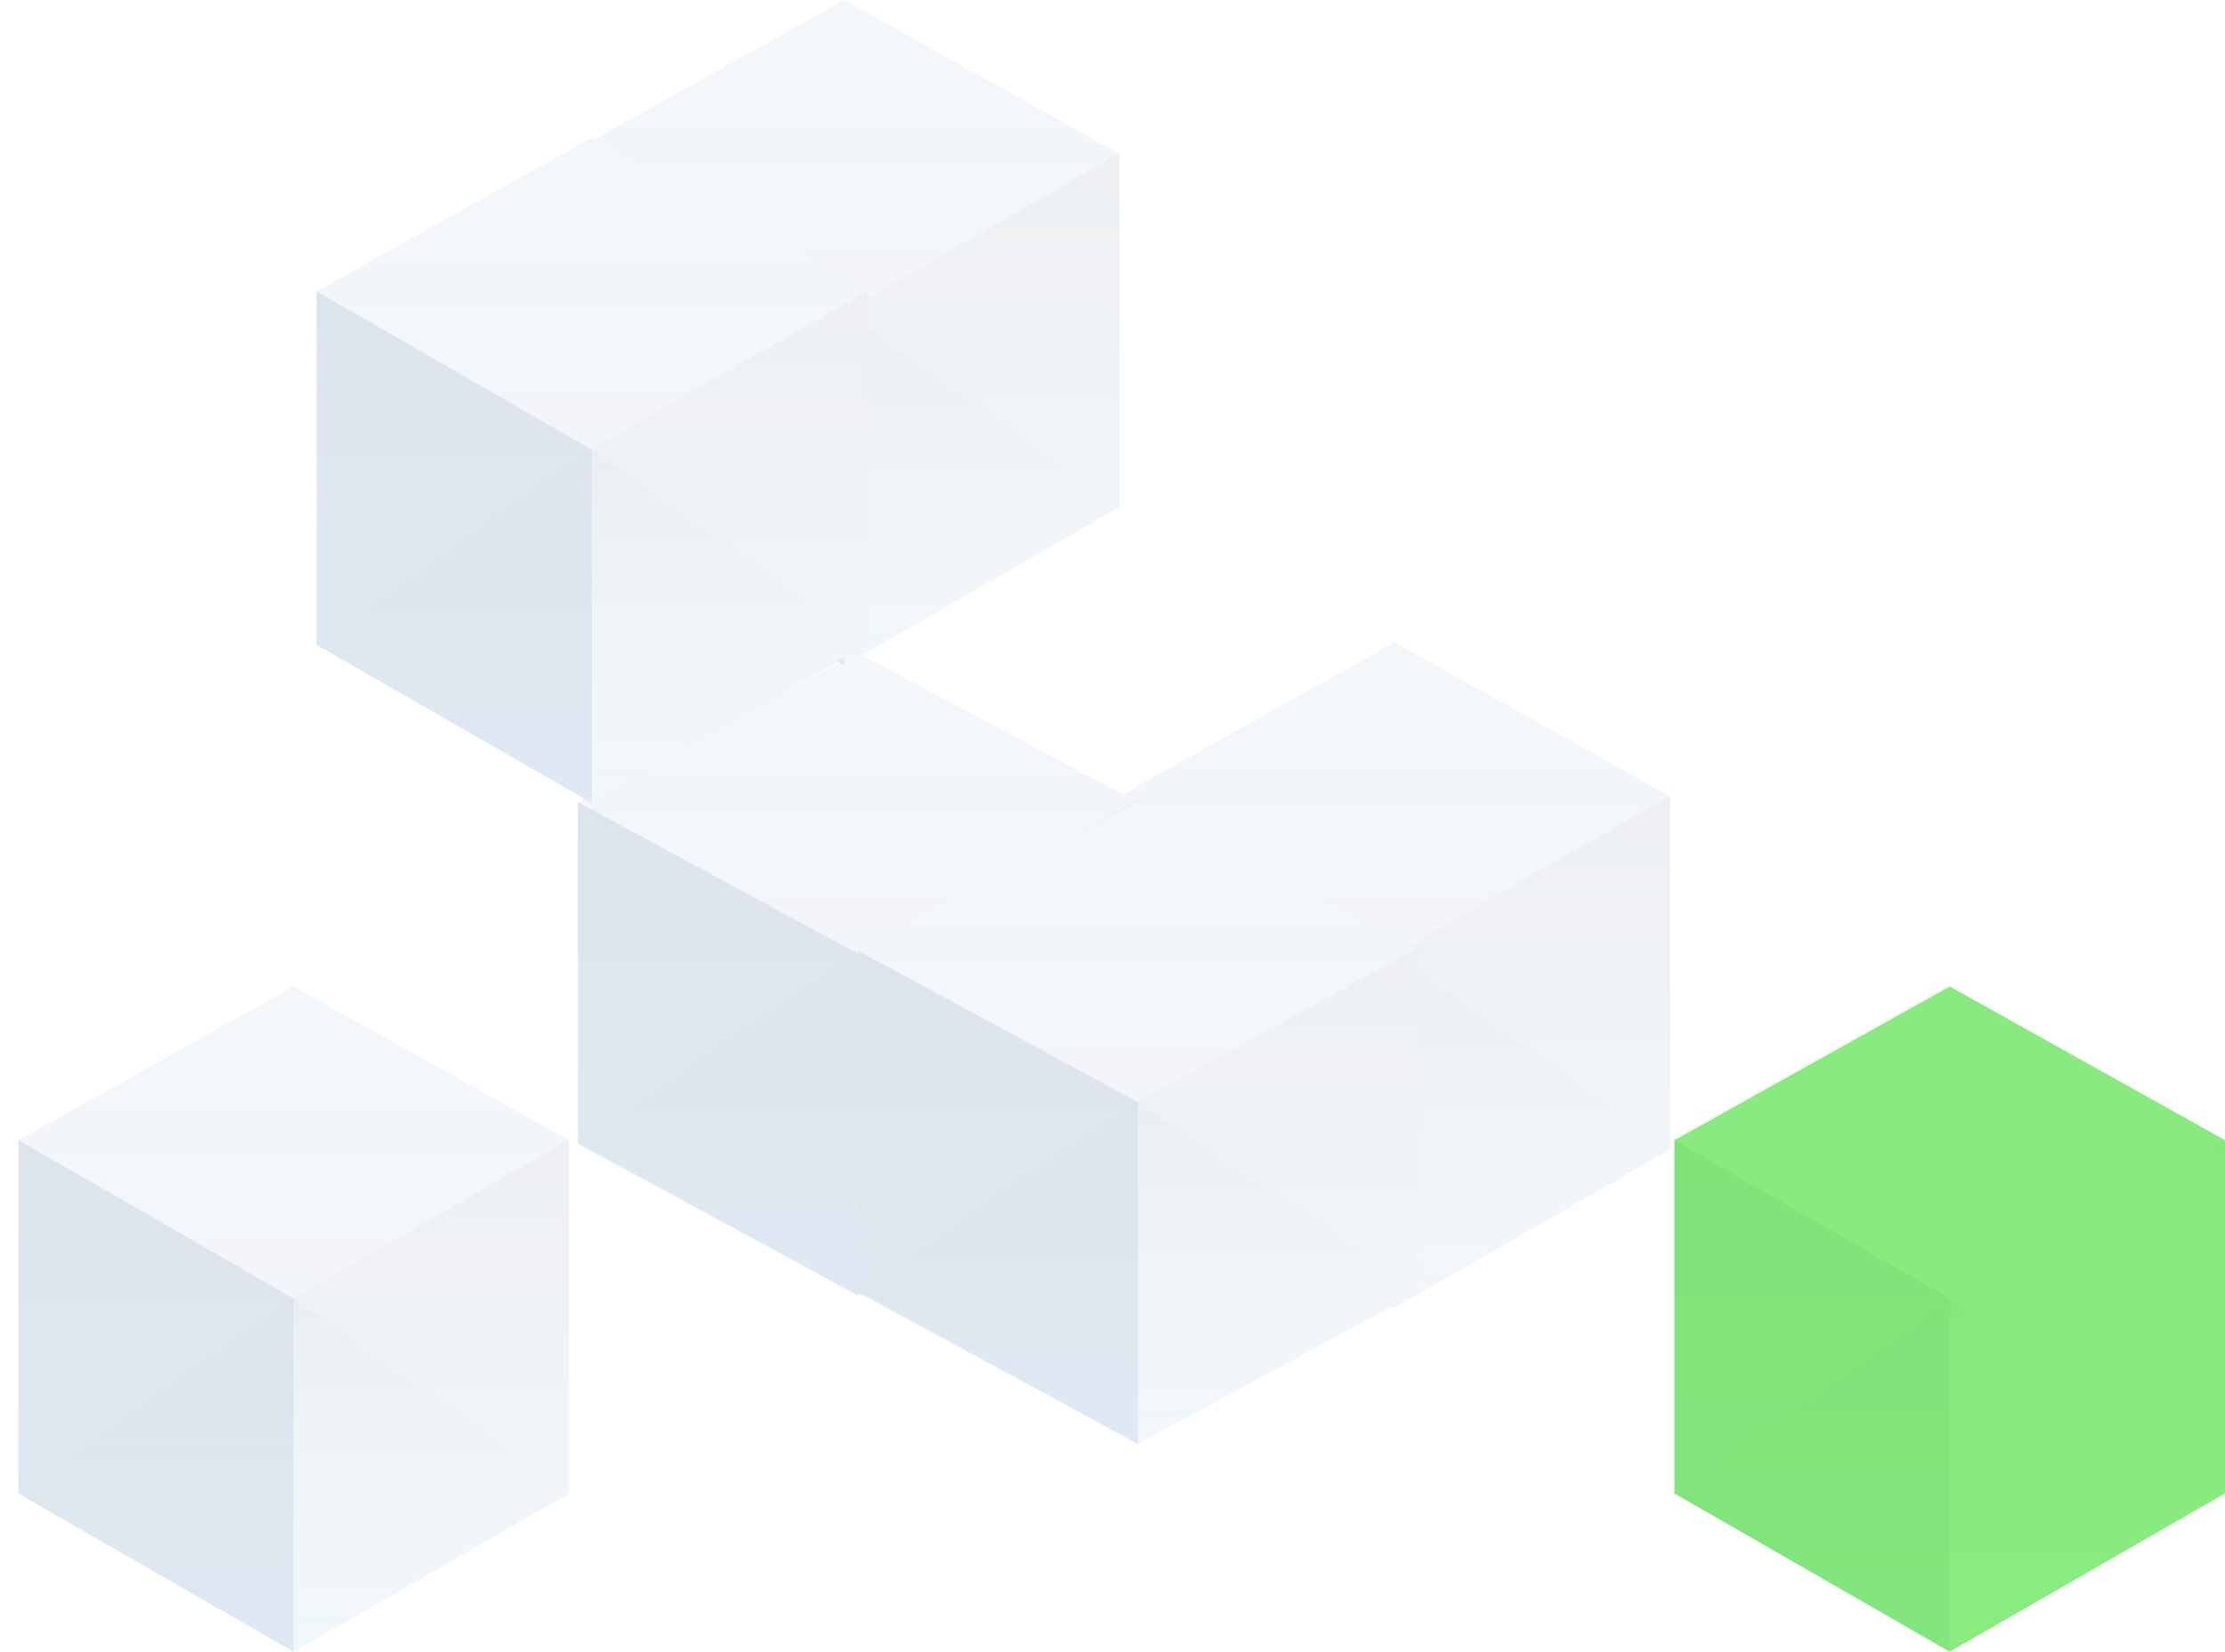
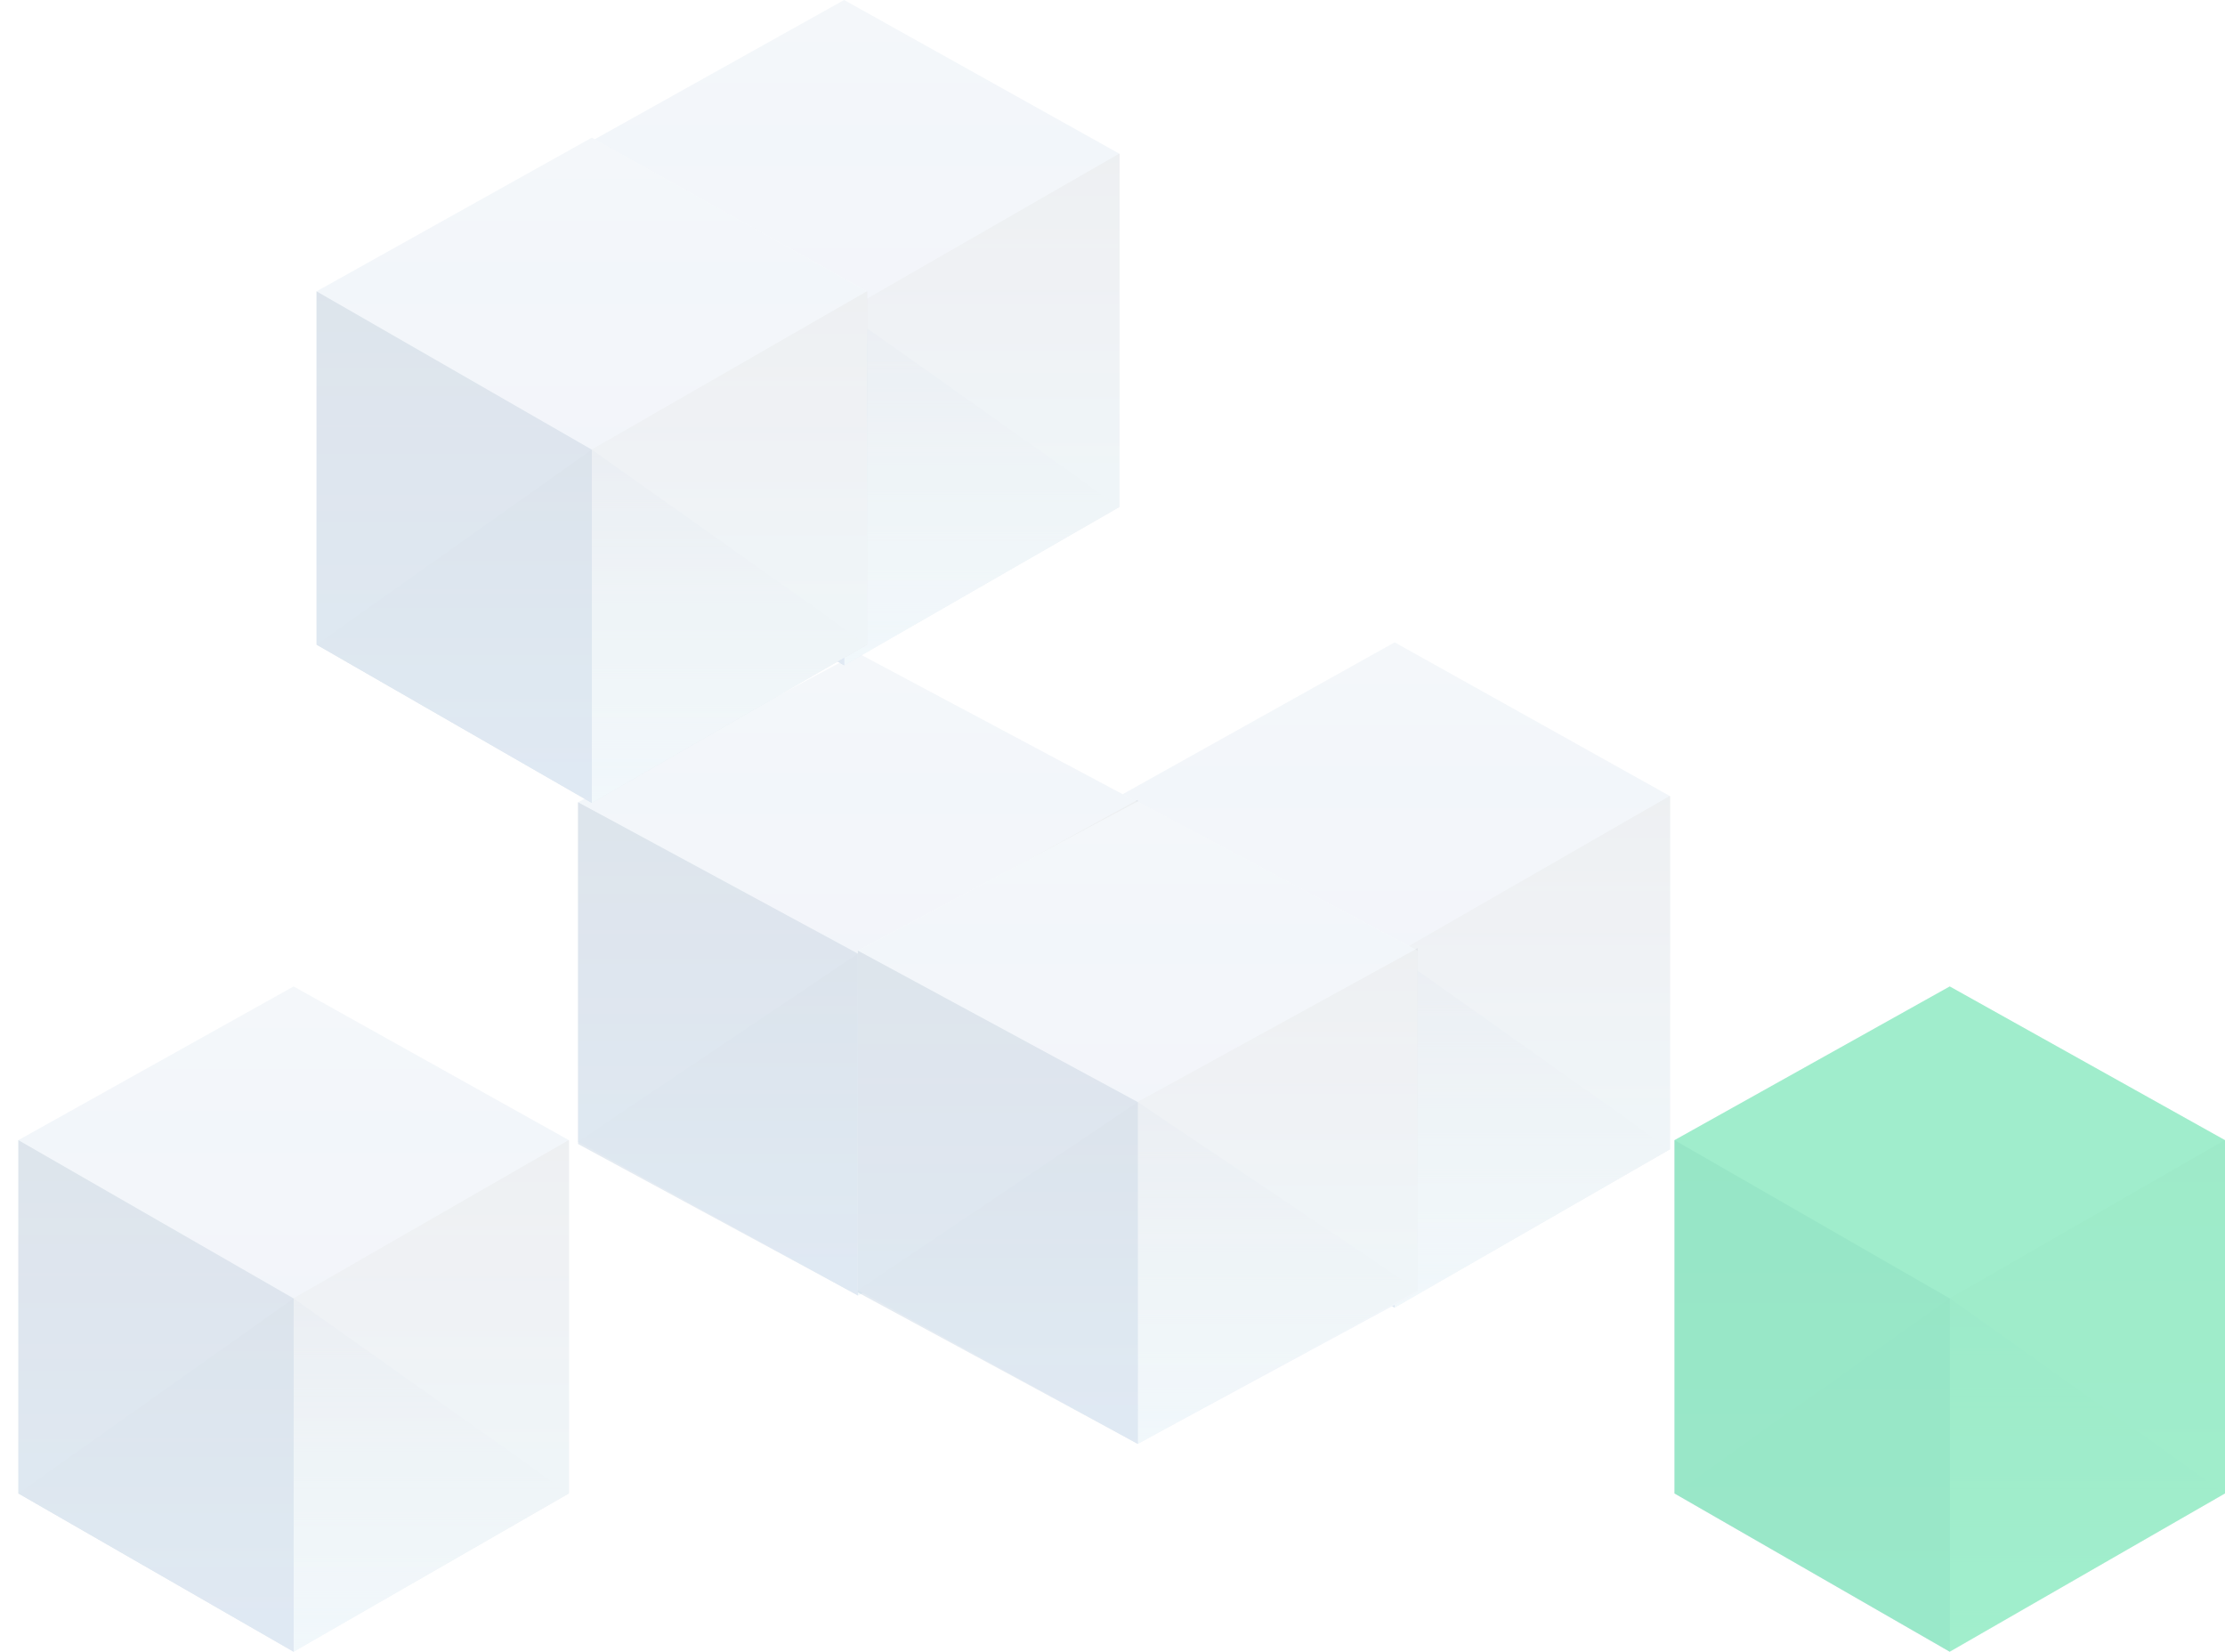
<svg xmlns="http://www.w3.org/2000/svg" version="1.1" id="Layer_1" x="0px" y="0px" viewBox="0 0 97 72" style="enable-background:new 0 0 97 72;" xml:space="preserve">
  <style type="text/css">
	.st0{fill-rule:evenodd;clip-rule:evenodd;fill:url(#SVGID_1_);}
	.st1{opacity:0.237;}
	.st2{fill-rule:evenodd;clip-rule:evenodd;fill:url(#SVGID_2_);}
	.st3{fill-rule:evenodd;clip-rule:evenodd;fill:url(#SVGID_3_);}
	.st4{fill-rule:evenodd;clip-rule:evenodd;fill:url(#SVGID_4_);}
	.st5{fill-rule:evenodd;clip-rule:evenodd;fill:url(#SVGID_5_);}
	.st6{fill-rule:evenodd;clip-rule:evenodd;fill:url(#SVGID_6_);}
	.st7{fill-rule:evenodd;clip-rule:evenodd;fill:url(#SVGID_7_);}
	.st8{fill-rule:evenodd;clip-rule:evenodd;fill:url(#SVGID_8_);}
	.st9{fill-rule:evenodd;clip-rule:evenodd;fill:url(#SVGID_9_);}
	.st10{fill-rule:evenodd;clip-rule:evenodd;fill:url(#SVGID_10_);}
	.st11{fill-rule:evenodd;clip-rule:evenodd;fill:url(#SVGID_11_);}
	.st12{fill-rule:evenodd;clip-rule:evenodd;fill:url(#SVGID_12_);}
	.st13{fill-rule:evenodd;clip-rule:evenodd;fill:url(#SVGID_13_);}
	.st14{fill-rule:evenodd;clip-rule:evenodd;fill:url(#SVGID_14_);}
	.st15{fill-rule:evenodd;clip-rule:evenodd;fill:url(#SVGID_15_);}
	.st16{fill-rule:evenodd;clip-rule:evenodd;fill:url(#SVGID_16_);}
	.st17{fill-rule:evenodd;clip-rule:evenodd;fill:url(#SVGID_17_);}
	.st18{fill-rule:evenodd;clip-rule:evenodd;fill:url(#SVGID_18_);}
	.st19{fill-rule:evenodd;clip-rule:evenodd;fill:url(#SVGID_19_);}
	.st20{fill-rule:evenodd;clip-rule:evenodd;fill:url(#SVGID_20_);}
	.st21{fill-rule:evenodd;clip-rule:evenodd;fill:url(#SVGID_21_);}
	.st22{fill-rule:evenodd;clip-rule:evenodd;fill:url(#SVGID_22_);}
	.st23{fill-rule:evenodd;clip-rule:evenodd;fill:url(#SVGID_23_);}
	.st24{fill-rule:evenodd;clip-rule:evenodd;fill:url(#SVGID_24_);}
	.st25{fill-rule:evenodd;clip-rule:evenodd;fill:url(#SVGID_25_);}
	.st26{fill-rule:evenodd;clip-rule:evenodd;fill:url(#SVGID_26_);}
	.st27{fill-rule:evenodd;clip-rule:evenodd;fill:url(#SVGID_27_);}
	.st28{fill-rule:evenodd;clip-rule:evenodd;fill:url(#SVGID_28_);}
	.st29{fill-rule:evenodd;clip-rule:evenodd;fill:url(#SVGID_29_);}
	.st30{fill-rule:evenodd;clip-rule:evenodd;fill:url(#SVGID_30_);}
	.st31{fill-rule:evenodd;clip-rule:evenodd;fill:url(#SVGID_31_);}
	.st32{fill-rule:evenodd;clip-rule:evenodd;fill:url(#SVGID_32_);}
	.st33{fill-rule:evenodd;clip-rule:evenodd;fill:url(#SVGID_33_);}
	.st34{fill-rule:evenodd;clip-rule:evenodd;fill:url(#SVGID_34_);}
	.st35{fill-rule:evenodd;clip-rule:evenodd;fill:url(#SVGID_35_);}
	.st36{fill-rule:evenodd;clip-rule:evenodd;fill:url(#SVGID_36_);}
	.st37{fill-rule:evenodd;clip-rule:evenodd;fill:url(#SVGID_37_);}
	.st38{fill-rule:evenodd;clip-rule:evenodd;fill:url(#SVGID_38_);}
	.st39{fill-rule:evenodd;clip-rule:evenodd;fill:url(#SVGID_39_);}
	.st40{fill-rule:evenodd;clip-rule:evenodd;fill:url(#SVGID_40_);}
	.st41{fill-rule:evenodd;clip-rule:evenodd;fill:url(#SVGID_41_);}
	.st42{fill-rule:evenodd;clip-rule:evenodd;fill:url(#SVGID_42_);}
	.st43{fill-rule:evenodd;clip-rule:evenodd;fill:url(#SVGID_43_);}
	.st44{fill-rule:evenodd;clip-rule:evenodd;fill:url(#SVGID_44_);}
	.st45{fill-rule:evenodd;clip-rule:evenodd;fill:url(#SVGID_45_);}
	.st46{fill-rule:evenodd;clip-rule:evenodd;fill:url(#SVGID_46_);}
	.st47{fill-rule:evenodd;clip-rule:evenodd;fill:url(#SVGID_47_);}
	.st48{fill-rule:evenodd;clip-rule:evenodd;fill:url(#SVGID_48_);}
- 	.st49{opacity:0.59;fill-rule:evenodd;clip-rule:evenodd;fill:#3FE32B;enable-background:new    ;}
+ 	.st49{opacity:0.59;fill-rule:evenodd;clip-rule:evenodd;fill:#66E6AC;enable-background:new    ;}
</style>
  <g>
    <g transform="translate(48.8 28)">
-       <linearGradient id="SVGID_1_" gradientUnits="userSpaceOnUse" x1="-574.35" y1="26.552" x2="-574.35" y2="27.552" gradientTransform="matrix(24 0 0 29 13796.4 -770.0004)">
+       <linearGradient id="SVGID_1_" gradientUnits="userSpaceOnUse" x1="-861.775" y1="389.062" x2="-861.775" y2="388.062" gradientTransform="matrix(24 0 0 -29 20694.6 11282.805)">
        <stop offset="0" style="stop-color:#FFFFFF" />
        <stop offset="1" style="stop-color:#F7FBFF" />
      </linearGradient>
      <path class="st0" d="M0,6.7L12,0l12,6.7v15.4L12,29L0,22.1V6.7z" />
      <g class="st1">
-         <linearGradient id="SVGID_2_" gradientUnits="userSpaceOnUse" x1="-574.35" y1="26.552" x2="-574.35" y2="27.552" gradientTransform="matrix(24 0 0 29 13796.4 -770.0004)">
+         <linearGradient id="SVGID_2_" gradientUnits="userSpaceOnUse" x1="-861.775" y1="389.062" x2="-861.775" y2="388.062" gradientTransform="matrix(24 0 0 -29 20694.6 11282.805)">
          <stop offset="0" style="stop-color:#D0DEEA" />
          <stop offset="1" style="stop-color:#DAE1E8" />
        </linearGradient>
        <path class="st2" d="M0,6.7L12,0l12,6.7v15.4L12,29L0,22.1V6.7z" />
-         <linearGradient id="SVGID_3_" gradientUnits="userSpaceOnUse" x1="-553.6" y1="34.487" x2="-553.6" y2="35.487" gradientTransform="matrix(12 0 0 22.3274 6661.2 -763.3123)">
+         <linearGradient id="SVGID_3_" gradientUnits="userSpaceOnUse" x1="-830.65" y1="377.159" x2="-830.65" y2="376.159" gradientTransform="matrix(12 0 0 -22.3274 9985.8 8427.683)">
          <stop offset="0" style="stop-color:#BDC2C8" />
          <stop offset="1" style="stop-color:#DCEDEF" />
        </linearGradient>
        <path class="st3" d="M12,13.6l12-6.9v15.4L12,29V13.6z" />
-         <linearGradient id="SVGID_4_" gradientUnits="userSpaceOnUse" x1="-553.6" y1="34.487" x2="-553.6" y2="35.487" gradientTransform="matrix(12 0 0 22.3274 6661.2 -763.3123)">
+         <linearGradient id="SVGID_4_" gradientUnits="userSpaceOnUse" x1="-830.65" y1="377.159" x2="-830.65" y2="376.159" gradientTransform="matrix(12 0 0 -22.3274 9985.8 8427.683)">
          <stop offset="0" style="stop-color:#BDC2C8" />
          <stop offset="1" style="stop-color:#DCEDEF" />
        </linearGradient>
        <path class="st4" d="M12,13.6l12-6.9v15.4L12,29V13.6z" />
-         <linearGradient id="SVGID_5_" gradientUnits="userSpaceOnUse" x1="-553.6" y1="50.005" x2="-553.6" y2="51.005" gradientTransform="matrix(12 0 0 15.3982 6661.2 -756.3853)">
+         <linearGradient id="SVGID_5_" gradientUnits="userSpaceOnUse" x1="-830.65" y1="353.882" x2="-830.65" y2="352.882" gradientTransform="matrix(12 0 0 -15.3982 9985.8 5462.746)">
          <stop offset="0" style="stop-color:#ADBBCA;stop-opacity:0.703" />
          <stop offset="1" style="stop-color:#E4E8E9;stop-opacity:0" />
        </linearGradient>
        <path class="st5" d="M12,13.6l12,8.5L12,29V13.6z" />
-         <linearGradient id="SVGID_6_" gradientUnits="userSpaceOnUse" x1="-636.6" y1="34.487" x2="-636.6" y2="35.487" gradientTransform="matrix(-12 0 0 22.3274 -7633.2 -763.3123)">
+         <linearGradient id="SVGID_6_" gradientUnits="userSpaceOnUse" x1="-955.15" y1="377.159" x2="-955.15" y2="376.159" gradientTransform="matrix(-12 0 0 -22.3274 -11455.8 8427.683)">
          <stop offset="0" style="stop-color:#7692AE" />
          <stop offset="1" style="stop-color:#93B0CE" />
        </linearGradient>
        <path class="st6" d="M12,13.6L0,6.7v15.4L12,29V13.6z" />
-         <linearGradient id="SVGID_7_" gradientUnits="userSpaceOnUse" x1="-636.6" y1="50.005" x2="-636.6" y2="51.005" gradientTransform="matrix(-12 0 0 15.3982 -7633.2 -756.3853)">
+         <linearGradient id="SVGID_7_" gradientUnits="userSpaceOnUse" x1="-955.15" y1="353.882" x2="-955.15" y2="352.882" gradientTransform="matrix(-12 0 0 -15.3982 -11455.8 5462.746)">
          <stop offset="0" style="stop-color:#7692AE" />
          <stop offset="1" style="stop-color:#93B0CE" />
        </linearGradient>
        <path class="st7" d="M12,13.6L0,22.1L12,29V13.6z" />
      </g>
    </g>
    <g transform="translate(.8 43)">
-       <linearGradient id="SVGID_8_" gradientUnits="userSpaceOnUse" x1="-478.35" y1="26.552" x2="-478.35" y2="27.552" gradientTransform="matrix(24 0 0 29 11492.4 -770.0004)">
+       <linearGradient id="SVGID_8_" gradientUnits="userSpaceOnUse" x1="-717.775" y1="374.062" x2="-717.775" y2="373.062" gradientTransform="matrix(24 0 0 -29 17238.6 10847.805)">
        <stop offset="0" style="stop-color:#FFFFFF" />
        <stop offset="1" style="stop-color:#F7FBFF" />
      </linearGradient>
      <path class="st8" d="M0,6.7L12,0l12,6.7v15.4L12,29L0,22.1V6.7z" />
      <g class="st1">
-         <linearGradient id="SVGID_9_" gradientUnits="userSpaceOnUse" x1="-478.35" y1="26.552" x2="-478.35" y2="27.552" gradientTransform="matrix(24 0 0 29 11492.4 -770.0004)">
+         <linearGradient id="SVGID_9_" gradientUnits="userSpaceOnUse" x1="-717.775" y1="374.062" x2="-717.775" y2="373.062" gradientTransform="matrix(24 0 0 -29 17238.6 10847.805)">
          <stop offset="0" style="stop-color:#D0DEEA" />
          <stop offset="1" style="stop-color:#DAE1E8" />
        </linearGradient>
        <path class="st9" d="M0,6.7L12,0l12,6.7v15.4L12,29L0,22.1V6.7z" />
-         <linearGradient id="SVGID_10_" gradientUnits="userSpaceOnUse" x1="-457.6" y1="34.487" x2="-457.6" y2="35.487" gradientTransform="matrix(12 0 0 22.3274 5509.2 -763.3134)">
+         <linearGradient id="SVGID_10_" gradientUnits="userSpaceOnUse" x1="-686.65" y1="362.159" x2="-686.65" y2="361.159" gradientTransform="matrix(12 0 0 -22.3274 8257.8 8092.77)">
          <stop offset="0" style="stop-color:#BDC2C8" />
          <stop offset="1" style="stop-color:#DCEDEF" />
        </linearGradient>
        <path class="st10" d="M12,13.6l12-6.9v15.4L12,29V13.6z" />
-         <linearGradient id="SVGID_11_" gradientUnits="userSpaceOnUse" x1="-457.6" y1="34.487" x2="-457.6" y2="35.487" gradientTransform="matrix(12 0 0 22.3274 5509.2 -763.3134)">
+         <linearGradient id="SVGID_11_" gradientUnits="userSpaceOnUse" x1="-686.65" y1="362.159" x2="-686.65" y2="361.159" gradientTransform="matrix(12 0 0 -22.3274 8257.8 8092.77)">
          <stop offset="0" style="stop-color:#BDC2C8" />
          <stop offset="1" style="stop-color:#DCEDEF" />
        </linearGradient>
        <path class="st11" d="M12,13.6l12-6.9v15.4L12,29V13.6z" />
-         <linearGradient id="SVGID_12_" gradientUnits="userSpaceOnUse" x1="-457.6" y1="50.005" x2="-457.6" y2="51.005" gradientTransform="matrix(12 0 0 15.3982 5509.2 -756.3855)">
+         <linearGradient id="SVGID_12_" gradientUnits="userSpaceOnUse" x1="-686.65" y1="338.882" x2="-686.65" y2="337.882" gradientTransform="matrix(12 0 0 -15.3982 8257.8 5231.773)">
          <stop offset="0" style="stop-color:#ADBBCA;stop-opacity:0.703" />
          <stop offset="1" style="stop-color:#E4E8E9;stop-opacity:0" />
        </linearGradient>
        <path class="st12" d="M12,13.6l12,8.5L12,29V13.6z" />
-         <linearGradient id="SVGID_13_" gradientUnits="userSpaceOnUse" x1="-540.6" y1="34.487" x2="-540.6" y2="35.487" gradientTransform="matrix(-12 0 0 22.3274 -6481.2 -763.3134)">
+         <linearGradient id="SVGID_13_" gradientUnits="userSpaceOnUse" x1="-811.15" y1="362.159" x2="-811.15" y2="361.159" gradientTransform="matrix(-12 0 0 -22.3274 -9727.8 8092.77)">
          <stop offset="0" style="stop-color:#7692AE" />
          <stop offset="1" style="stop-color:#93B0CE" />
        </linearGradient>
        <path class="st13" d="M12,13.6L0,6.7v15.4L12,29V13.6z" />
-         <linearGradient id="SVGID_14_" gradientUnits="userSpaceOnUse" x1="-540.6" y1="50.005" x2="-540.6" y2="51.005" gradientTransform="matrix(-12 0 0 15.3982 -6481.2 -756.3855)">
+         <linearGradient id="SVGID_14_" gradientUnits="userSpaceOnUse" x1="-811.15" y1="338.882" x2="-811.15" y2="337.882" gradientTransform="matrix(-12 0 0 -15.3982 -9727.8 5231.773)">
          <stop offset="0" style="stop-color:#7692AE" />
          <stop offset="1" style="stop-color:#93B0CE" />
        </linearGradient>
        <path class="st14" d="M12,13.6L0,22.1L12,29V13.6z" />
      </g>
    </g>
    <g transform="translate(25.2 28.46956)">
-       <linearGradient id="SVGID_15_" gradientUnits="userSpaceOnUse" x1="-527.49" y1="27.466" x2="-527.49" y2="28.466" gradientTransform="matrix(24.4 0 0 28.0348 12882.96 -770.0074)">
+       <linearGradient id="SVGID_15_" gradientUnits="userSpaceOnUse" x1="-791.485" y1="387.221" x2="-791.485" y2="386.221" gradientTransform="matrix(24.4 0 0 -28.0348 19324.44 10855.669)">
        <stop offset="0" style="stop-color:#FFFFFF" />
        <stop offset="1" style="stop-color:#F7FBFF" />
      </linearGradient>
      <path class="st15" d="M0,6.5L12.2,0l12.2,6.5v14.9L12.2,28L0,21.3V6.5z" />
      <g class="st1">
-         <linearGradient id="SVGID_16_" gradientUnits="userSpaceOnUse" x1="-527.49" y1="27.466" x2="-527.49" y2="28.466" gradientTransform="matrix(24.4 0 0 28.0348 12882.96 -770.0074)">
+         <linearGradient id="SVGID_16_" gradientUnits="userSpaceOnUse" x1="-791.485" y1="387.221" x2="-791.485" y2="386.221" gradientTransform="matrix(24.4 0 0 -28.0348 19324.44 10855.669)">
          <stop offset="0" style="stop-color:#D0DEEA" />
          <stop offset="1" style="stop-color:#DAE1E8" />
        </linearGradient>
        <path class="st16" d="M0,6.5L12.2,0l12.2,6.5v14.9L12.2,28L0,21.3V6.5z" />
-         <linearGradient id="SVGID_17_" gradientUnits="userSpaceOnUse" x1="-507.08" y1="35.674" x2="-507.08" y2="36.675" gradientTransform="matrix(12.2 0 0 21.5843 6204.68 -763.5486)">
+         <linearGradient id="SVGID_17_" gradientUnits="userSpaceOnUse" x1="-760.87" y1="374.909" x2="-760.87" y2="373.908" gradientTransform="matrix(12.2 0 0 -21.5843 9300.92 8098.602)">
          <stop offset="0" style="stop-color:#BDC2C8" />
          <stop offset="1" style="stop-color:#DCEDEF" />
        </linearGradient>
        <path class="st17" d="M12.2,13.1l12.2-6.7v14.9L12.2,28V13.1z" />
-         <linearGradient id="SVGID_18_" gradientUnits="userSpaceOnUse" x1="-507.08" y1="35.674" x2="-507.08" y2="36.675" gradientTransform="matrix(12.2 0 0 21.5843 6204.68 -763.5486)">
+         <linearGradient id="SVGID_18_" gradientUnits="userSpaceOnUse" x1="-760.87" y1="374.909" x2="-760.87" y2="373.908" gradientTransform="matrix(12.2 0 0 -21.5843 9300.92 8098.602)">
          <stop offset="0" style="stop-color:#BDC2C8" />
          <stop offset="1" style="stop-color:#DCEDEF" />
        </linearGradient>
        <path class="st18" d="M12.2,13.1l12.2-6.7v14.9L12.2,28V13.1z" />
-         <linearGradient id="SVGID_19_" gradientUnits="userSpaceOnUse" x1="-507.08" y1="51.727" x2="-507.08" y2="52.728" gradientTransform="matrix(12.2 0 0 14.8857 6204.68 -756.8406)">
+         <linearGradient id="SVGID_19_" gradientUnits="userSpaceOnUse" x1="-760.87" y1="350.829" x2="-760.87" y2="349.828" gradientTransform="matrix(12.2 0 0 -14.8857 9300.92 5235.495)">
          <stop offset="0" style="stop-color:#ADBBCA;stop-opacity:0.703" />
          <stop offset="1" style="stop-color:#E4E8E9;stop-opacity:0" />
        </linearGradient>
        <path class="st19" d="M12.2,13.1l12.2,8.2L12.2,28V13.1z" />
-         <linearGradient id="SVGID_20_" gradientUnits="userSpaceOnUse" x1="-588.72" y1="35.674" x2="-588.72" y2="36.674" gradientTransform="matrix(-12.2 0 0 21.5843 -7176.28 -763.5486)">
+         <linearGradient id="SVGID_20_" gradientUnits="userSpaceOnUse" x1="-883.33" y1="374.909" x2="-883.33" y2="373.909" gradientTransform="matrix(-12.2 0 0 -21.5843 -10770.52 8098.602)">
          <stop offset="0" style="stop-color:#7692AE" />
          <stop offset="1" style="stop-color:#93B0CE" />
        </linearGradient>
        <path class="st20" d="M12.2,13.1L0,6.5v14.9L12.2,28V13.1z" />
-         <linearGradient id="SVGID_21_" gradientUnits="userSpaceOnUse" x1="-588.72" y1="51.727" x2="-588.72" y2="52.728" gradientTransform="matrix(-12.2 0 0 14.8857 -7176.28 -756.8406)">
+         <linearGradient id="SVGID_21_" gradientUnits="userSpaceOnUse" x1="-883.33" y1="350.829" x2="-883.33" y2="349.828" gradientTransform="matrix(-12.2 0 0 -14.8857 -10770.52 5235.495)">
          <stop offset="0" style="stop-color:#7692AE" />
          <stop offset="1" style="stop-color:#93B0CE" />
        </linearGradient>
        <path class="st21" d="M12.2,13.1L0,21.3L12.2,28V13.1z" />
      </g>
    </g>
    <g transform="translate(37.4 34.93913)">
-       <linearGradient id="SVGID_22_" gradientUnits="userSpaceOnUse" x1="-551.89" y1="27.466" x2="-551.89" y2="28.466" gradientTransform="matrix(24.4 0 0 28.0348 13478.32 -770.0075)">
+       <linearGradient id="SVGID_22_" gradientUnits="userSpaceOnUse" x1="-828.085" y1="380.752" x2="-828.085" y2="379.752" gradientTransform="matrix(24.4 0 0 -28.0348 20217.481 10674.296)">
        <stop offset="0" style="stop-color:#FFFFFF" />
        <stop offset="1" style="stop-color:#F7FBFF" />
      </linearGradient>
      <path class="st22" d="M0,6.5L12.2,0l12.2,6.5v14.9L12.2,28L0,21.3V6.5z" />
      <g class="st1">
-         <linearGradient id="SVGID_23_" gradientUnits="userSpaceOnUse" x1="-551.89" y1="27.466" x2="-551.89" y2="28.466" gradientTransform="matrix(24.4 0 0 28.0348 13478.32 -770.0075)">
+         <linearGradient id="SVGID_23_" gradientUnits="userSpaceOnUse" x1="-828.085" y1="380.752" x2="-828.085" y2="379.752" gradientTransform="matrix(24.4 0 0 -28.0348 20217.481 10674.296)">
          <stop offset="0" style="stop-color:#D0DEEA" />
          <stop offset="1" style="stop-color:#DAE1E8" />
        </linearGradient>
        <path class="st23" d="M0,6.5L12.2,0l12.2,6.5v14.9L12.2,28L0,21.3V6.5z" />
-         <linearGradient id="SVGID_24_" gradientUnits="userSpaceOnUse" x1="-531.48" y1="35.674" x2="-531.48" y2="36.675" gradientTransform="matrix(12.2 0 0 21.5843 6502.36 -763.5483)">
+         <linearGradient id="SVGID_24_" gradientUnits="userSpaceOnUse" x1="-797.471" y1="368.44" x2="-797.471" y2="367.439" gradientTransform="matrix(12.2 0 0 -21.5843 9747.44 7958.962)">
          <stop offset="0" style="stop-color:#BDC2C8" />
          <stop offset="1" style="stop-color:#DCEDEF" />
        </linearGradient>
        <path class="st24" d="M12.2,13.1l12.2-6.7v14.9L12.2,28V13.1z" />
-         <linearGradient id="SVGID_25_" gradientUnits="userSpaceOnUse" x1="-531.48" y1="35.674" x2="-531.48" y2="36.675" gradientTransform="matrix(12.2 0 0 21.5843 6502.36 -763.5483)">
+         <linearGradient id="SVGID_25_" gradientUnits="userSpaceOnUse" x1="-797.471" y1="368.44" x2="-797.471" y2="367.439" gradientTransform="matrix(12.2 0 0 -21.5843 9747.44 7958.962)">
          <stop offset="0" style="stop-color:#BDC2C8" />
          <stop offset="1" style="stop-color:#DCEDEF" />
        </linearGradient>
        <path class="st25" d="M12.2,13.1l12.2-6.7v14.9L12.2,28V13.1z" />
-         <linearGradient id="SVGID_26_" gradientUnits="userSpaceOnUse" x1="-531.48" y1="51.727" x2="-531.48" y2="52.728" gradientTransform="matrix(12.2 0 0 14.8857 6502.36 -756.8403)">
+         <linearGradient id="SVGID_26_" gradientUnits="userSpaceOnUse" x1="-797.471" y1="344.36" x2="-797.471" y2="343.359" gradientTransform="matrix(12.2 0 0 -14.8857 9747.44 5139.191)">
          <stop offset="0" style="stop-color:#ADBBCA;stop-opacity:0.703" />
          <stop offset="1" style="stop-color:#E4E8E9;stop-opacity:0" />
        </linearGradient>
        <path class="st26" d="M12.2,13.1l12.2,8.2L12.2,28V13.1z" />
-         <linearGradient id="SVGID_27_" gradientUnits="userSpaceOnUse" x1="-613.12" y1="35.674" x2="-613.12" y2="36.674" gradientTransform="matrix(-12.2 0 0 21.5843 -7473.96 -763.5483)">
+         <linearGradient id="SVGID_27_" gradientUnits="userSpaceOnUse" x1="-919.929" y1="368.44" x2="-919.929" y2="367.44" gradientTransform="matrix(-12.2 0 0 -21.5843 -11217.04 7958.962)">
          <stop offset="0" style="stop-color:#7692AE" />
          <stop offset="1" style="stop-color:#93B0CE" />
        </linearGradient>
        <path class="st27" d="M12.2,13.1L0,6.5v14.9L12.2,28V13.1z" />
-         <linearGradient id="SVGID_28_" gradientUnits="userSpaceOnUse" x1="-613.12" y1="51.727" x2="-613.12" y2="52.728" gradientTransform="matrix(-12.2 0 0 14.8857 -7473.96 -756.8403)">
+         <linearGradient id="SVGID_28_" gradientUnits="userSpaceOnUse" x1="-919.929" y1="344.36" x2="-919.929" y2="343.359" gradientTransform="matrix(-12.2 0 0 -14.8857 -11217.04 5139.191)">
          <stop offset="0" style="stop-color:#7692AE" />
          <stop offset="1" style="stop-color:#93B0CE" />
        </linearGradient>
        <path class="st28" d="M12.2,13.1L0,21.3L12.2,28V13.1z" />
      </g>
    </g>
    <g transform="translate(24.8)">
-       <linearGradient id="SVGID_29_" gradientUnits="userSpaceOnUse" x1="-526.35" y1="26.552" x2="-526.35" y2="27.552" gradientTransform="matrix(24 0 0 29 12644.4 -770.0004)">
+       <linearGradient id="SVGID_29_" gradientUnits="userSpaceOnUse" x1="-789.775" y1="417.062" x2="-789.775" y2="416.062" gradientTransform="matrix(24 0 0 -29 18966.6 12094.805)">
        <stop offset="0" style="stop-color:#FFFFFF" />
        <stop offset="1" style="stop-color:#F7FBFF" />
      </linearGradient>
      <path class="st29" d="M0,6.7L12,0l12,6.7v15.4L12,29L0,22.1V6.7z" />
      <g class="st1">
-         <linearGradient id="SVGID_30_" gradientUnits="userSpaceOnUse" x1="-526.35" y1="26.552" x2="-526.35" y2="27.552" gradientTransform="matrix(24 0 0 29 12644.4 -770.0004)">
+         <linearGradient id="SVGID_30_" gradientUnits="userSpaceOnUse" x1="-789.775" y1="417.062" x2="-789.775" y2="416.062" gradientTransform="matrix(24 0 0 -29 18966.6 12094.805)">
          <stop offset="0" style="stop-color:#D0DEEA" />
          <stop offset="1" style="stop-color:#DAE1E8" />
        </linearGradient>
        <path class="st30" d="M0,6.7L12,0l12,6.7v15.4L12,29L0,22.1V6.7z" />
-         <linearGradient id="SVGID_31_" gradientUnits="userSpaceOnUse" x1="-505.6" y1="34.487" x2="-505.6" y2="35.487" gradientTransform="matrix(12 0 0 22.3274 6085.2 -763.3115)">
+         <linearGradient id="SVGID_31_" gradientUnits="userSpaceOnUse" x1="-758.65" y1="405.159" x2="-758.65" y2="404.159" gradientTransform="matrix(12 0 0 -22.3274 9121.8 9052.851)">
          <stop offset="0" style="stop-color:#BDC2C8" />
          <stop offset="1" style="stop-color:#DCEDEF" />
        </linearGradient>
        <path class="st31" d="M12,13.6l12-6.9v15.4L12,29V13.6z" />
-         <linearGradient id="SVGID_32_" gradientUnits="userSpaceOnUse" x1="-505.6" y1="34.487" x2="-505.6" y2="35.487" gradientTransform="matrix(12 0 0 22.3274 6085.2 -763.3115)">
+         <linearGradient id="SVGID_32_" gradientUnits="userSpaceOnUse" x1="-758.65" y1="405.159" x2="-758.65" y2="404.159" gradientTransform="matrix(12 0 0 -22.3274 9121.8 9052.851)">
          <stop offset="0" style="stop-color:#BDC2C8" />
          <stop offset="1" style="stop-color:#DCEDEF" />
        </linearGradient>
        <path class="st32" d="M12,13.6l12-6.9v15.4L12,29V13.6z" />
-         <linearGradient id="SVGID_33_" gradientUnits="userSpaceOnUse" x1="-505.6" y1="50.005" x2="-505.6" y2="51.005" gradientTransform="matrix(12 0 0 15.3982 6085.2 -756.384)">
+         <linearGradient id="SVGID_33_" gradientUnits="userSpaceOnUse" x1="-758.65" y1="381.882" x2="-758.65" y2="380.882" gradientTransform="matrix(12 0 0 -15.3982 9121.8 5893.897)">
          <stop offset="0" style="stop-color:#ADBBCA;stop-opacity:0.703" />
          <stop offset="1" style="stop-color:#E4E8E9;stop-opacity:0" />
        </linearGradient>
        <path class="st33" d="M12,13.6l12,8.5L12,29V13.6z" />
-         <linearGradient id="SVGID_34_" gradientUnits="userSpaceOnUse" x1="-588.6" y1="34.487" x2="-588.6" y2="35.487" gradientTransform="matrix(-12 0 0 22.3274 -7057.2 -763.3115)">
+         <linearGradient id="SVGID_34_" gradientUnits="userSpaceOnUse" x1="-883.15" y1="405.159" x2="-883.15" y2="404.159" gradientTransform="matrix(-12 0 0 -22.3274 -10591.8 9052.851)">
          <stop offset="0" style="stop-color:#7692AE" />
          <stop offset="1" style="stop-color:#93B0CE" />
        </linearGradient>
        <path class="st34" d="M12,13.6L0,6.7v15.4L12,29V13.6z" />
-         <linearGradient id="SVGID_35_" gradientUnits="userSpaceOnUse" x1="-588.6" y1="50.005" x2="-588.6" y2="51.005" gradientTransform="matrix(-12 0 0 15.3982 -7057.2 -756.384)">
+         <linearGradient id="SVGID_35_" gradientUnits="userSpaceOnUse" x1="-883.15" y1="381.882" x2="-883.15" y2="380.882" gradientTransform="matrix(-12 0 0 -15.3982 -10591.8 5893.897)">
          <stop offset="0" style="stop-color:#7692AE" />
          <stop offset="1" style="stop-color:#93B0CE" />
        </linearGradient>
        <path class="st35" d="M12,13.6L0,22.1L12,29V13.6z" />
      </g>
    </g>
    <g transform="translate(13.8 6)">
-       <linearGradient id="SVGID_36_" gradientUnits="userSpaceOnUse" x1="-504.35" y1="26.552" x2="-504.35" y2="27.552" gradientTransform="matrix(24 0 0 29 12116.4 -770.0004)">
+       <linearGradient id="SVGID_36_" gradientUnits="userSpaceOnUse" x1="-756.775" y1="411.062" x2="-756.775" y2="410.062" gradientTransform="matrix(24 0 0 -29 18174.6 11920.805)">
        <stop offset="0" style="stop-color:#FFFFFF" />
        <stop offset="1" style="stop-color:#F7FBFF" />
      </linearGradient>
      <path class="st36" d="M0,6.7L12,0l12,6.7v15.4L12,29L0,22.1V6.7z" />
      <g class="st1">
-         <linearGradient id="SVGID_37_" gradientUnits="userSpaceOnUse" x1="-504.35" y1="26.552" x2="-504.35" y2="27.552" gradientTransform="matrix(24 0 0 29 12116.4 -770.0004)">
+         <linearGradient id="SVGID_37_" gradientUnits="userSpaceOnUse" x1="-756.775" y1="411.062" x2="-756.775" y2="410.062" gradientTransform="matrix(24 0 0 -29 18174.6 11920.805)">
          <stop offset="0" style="stop-color:#D0DEEA" />
          <stop offset="1" style="stop-color:#DAE1E8" />
        </linearGradient>
        <path class="st37" d="M0,6.7L12,0l12,6.7v15.4L12,29L0,22.1V6.7z" />
-         <linearGradient id="SVGID_38_" gradientUnits="userSpaceOnUse" x1="-483.6" y1="34.487" x2="-483.6" y2="35.487" gradientTransform="matrix(12 0 0 22.3274 5821.2 -763.312)">
+         <linearGradient id="SVGID_38_" gradientUnits="userSpaceOnUse" x1="-725.65" y1="399.159" x2="-725.65" y2="398.159" gradientTransform="matrix(12 0 0 -22.3274 8725.8 8918.886)">
          <stop offset="0" style="stop-color:#BDC2C8" />
          <stop offset="1" style="stop-color:#DCEDEF" />
        </linearGradient>
        <path class="st38" d="M12,13.6l12-6.9v15.4L12,29V13.6z" />
-         <linearGradient id="SVGID_39_" gradientUnits="userSpaceOnUse" x1="-483.6" y1="34.487" x2="-483.6" y2="35.487" gradientTransform="matrix(12 0 0 22.3274 5821.2 -763.312)">
+         <linearGradient id="SVGID_39_" gradientUnits="userSpaceOnUse" x1="-725.65" y1="399.159" x2="-725.65" y2="398.159" gradientTransform="matrix(12 0 0 -22.3274 8725.8 8918.886)">
          <stop offset="0" style="stop-color:#BDC2C8" />
          <stop offset="1" style="stop-color:#DCEDEF" />
        </linearGradient>
        <path class="st39" d="M12,13.6l12-6.9v15.4L12,29V13.6z" />
-         <linearGradient id="SVGID_40_" gradientUnits="userSpaceOnUse" x1="-483.6" y1="50.005" x2="-483.6" y2="51.005" gradientTransform="matrix(12 0 0 15.3982 5821.2 -756.3845)">
+         <linearGradient id="SVGID_40_" gradientUnits="userSpaceOnUse" x1="-725.65" y1="375.882" x2="-725.65" y2="374.882" gradientTransform="matrix(12 0 0 -15.3982 8725.8 5801.507)">
          <stop offset="0" style="stop-color:#ADBBCA;stop-opacity:0.703" />
          <stop offset="1" style="stop-color:#E4E8E9;stop-opacity:0" />
        </linearGradient>
        <path class="st40" d="M12,13.6l12,8.5L12,29V13.6z" />
-         <linearGradient id="SVGID_41_" gradientUnits="userSpaceOnUse" x1="-566.6" y1="34.487" x2="-566.6" y2="35.487" gradientTransform="matrix(-12 0 0 22.3274 -6793.2 -763.312)">
+         <linearGradient id="SVGID_41_" gradientUnits="userSpaceOnUse" x1="-850.15" y1="399.159" x2="-850.15" y2="398.159" gradientTransform="matrix(-12 0 0 -22.3274 -10195.8 8918.886)">
          <stop offset="0" style="stop-color:#7692AE" />
          <stop offset="1" style="stop-color:#93B0CE" />
        </linearGradient>
        <path class="st41" d="M12,13.6L0,6.7v15.4L12,29V13.6z" />
-         <linearGradient id="SVGID_42_" gradientUnits="userSpaceOnUse" x1="-566.6" y1="50.005" x2="-566.6" y2="51.005" gradientTransform="matrix(-12 0 0 15.3982 -6793.2 -756.3845)">
+         <linearGradient id="SVGID_42_" gradientUnits="userSpaceOnUse" x1="-850.15" y1="375.882" x2="-850.15" y2="374.882" gradientTransform="matrix(-12 0 0 -15.3982 -10195.8 5801.507)">
          <stop offset="0" style="stop-color:#7692AE" />
          <stop offset="1" style="stop-color:#93B0CE" />
        </linearGradient>
        <path class="st42" d="M12,13.6L0,22.1L12,29V13.6z" />
      </g>
    </g>
    <g transform="translate(73 43)">
      <g class="st1">
-         <linearGradient id="SVGID_43_" gradientUnits="userSpaceOnUse" x1="-622.75" y1="26.552" x2="-622.75" y2="27.552" gradientTransform="matrix(24 0 0 29 14958 -770.0004)">
+         <linearGradient id="SVGID_43_" gradientUnits="userSpaceOnUse" x1="-934.375" y1="374.062" x2="-934.375" y2="373.062" gradientTransform="matrix(24 0 0 -29 22437 10847.805)">
          <stop offset="0" style="stop-color:#D0DEEA" />
          <stop offset="1" style="stop-color:#DAE1E8" />
        </linearGradient>
        <path class="st43" d="M0,6.7L12,0l12,6.7v15.4L12,29L0,22.1V6.7z" />
-         <linearGradient id="SVGID_44_" gradientUnits="userSpaceOnUse" x1="-602" y1="34.487" x2="-602" y2="35.487" gradientTransform="matrix(12 0 0 22.3274 7242 -763.3134)">
+         <linearGradient id="SVGID_44_" gradientUnits="userSpaceOnUse" x1="-903.25" y1="362.159" x2="-903.25" y2="361.159" gradientTransform="matrix(12 0 0 -22.3274 10857 8092.77)">
          <stop offset="0" style="stop-color:#BDC2C8" />
          <stop offset="1" style="stop-color:#DCEDEF" />
        </linearGradient>
        <path class="st44" d="M12,13.6l12-6.9v15.4L12,29V13.6z" />
-         <linearGradient id="SVGID_45_" gradientUnits="userSpaceOnUse" x1="-602" y1="34.487" x2="-602" y2="35.487" gradientTransform="matrix(12 0 0 22.3274 7242 -763.3134)">
+         <linearGradient id="SVGID_45_" gradientUnits="userSpaceOnUse" x1="-903.25" y1="362.159" x2="-903.25" y2="361.159" gradientTransform="matrix(12 0 0 -22.3274 10857 8092.77)">
          <stop offset="0" style="stop-color:#BDC2C8" />
          <stop offset="1" style="stop-color:#DCEDEF" />
        </linearGradient>
        <path class="st45" d="M12,13.6l12-6.9v15.4L12,29V13.6z" />
-         <linearGradient id="SVGID_46_" gradientUnits="userSpaceOnUse" x1="-602" y1="50.005" x2="-602" y2="51.005" gradientTransform="matrix(12 0 0 15.3982 7242 -756.3855)">
+         <linearGradient id="SVGID_46_" gradientUnits="userSpaceOnUse" x1="-903.25" y1="338.882" x2="-903.25" y2="337.882" gradientTransform="matrix(12 0 0 -15.3982 10857 5231.773)">
          <stop offset="0" style="stop-color:#ADBBCA;stop-opacity:0.703" />
          <stop offset="1" style="stop-color:#E4E8E9;stop-opacity:0" />
        </linearGradient>
        <path class="st46" d="M12,13.6l12,8.5L12,29V13.6z" />
-         <linearGradient id="SVGID_47_" gradientUnits="userSpaceOnUse" x1="-685" y1="34.487" x2="-685" y2="35.487" gradientTransform="matrix(-12 0 0 22.3274 -8214 -763.3134)">
+         <linearGradient id="SVGID_47_" gradientUnits="userSpaceOnUse" x1="-1027.75" y1="362.159" x2="-1027.75" y2="361.159" gradientTransform="matrix(-12 0 0 -22.3274 -12327 8092.77)">
          <stop offset="0" style="stop-color:#7692AE" />
          <stop offset="1" style="stop-color:#93B0CE" />
        </linearGradient>
        <path class="st47" d="M12,13.6L0,6.7v15.4L12,29V13.6z" />
-         <linearGradient id="SVGID_48_" gradientUnits="userSpaceOnUse" x1="-685" y1="50.005" x2="-685" y2="51.005" gradientTransform="matrix(-12 0 0 15.3982 -8214 -756.3855)">
+         <linearGradient id="SVGID_48_" gradientUnits="userSpaceOnUse" x1="-1027.75" y1="338.882" x2="-1027.75" y2="337.882" gradientTransform="matrix(-12 0 0 -15.3982 -12327 5231.773)">
          <stop offset="0" style="stop-color:#7692AE" />
          <stop offset="1" style="stop-color:#93B0CE" />
        </linearGradient>
        <path class="st48" d="M12,13.6L0,22.1L12,29V13.6z" />
      </g>
      <path class="st49" d="M0,6.7L12,0l12,6.7v15.4L12,29L0,22.1V6.7z" />
    </g>
  </g>
</svg>
